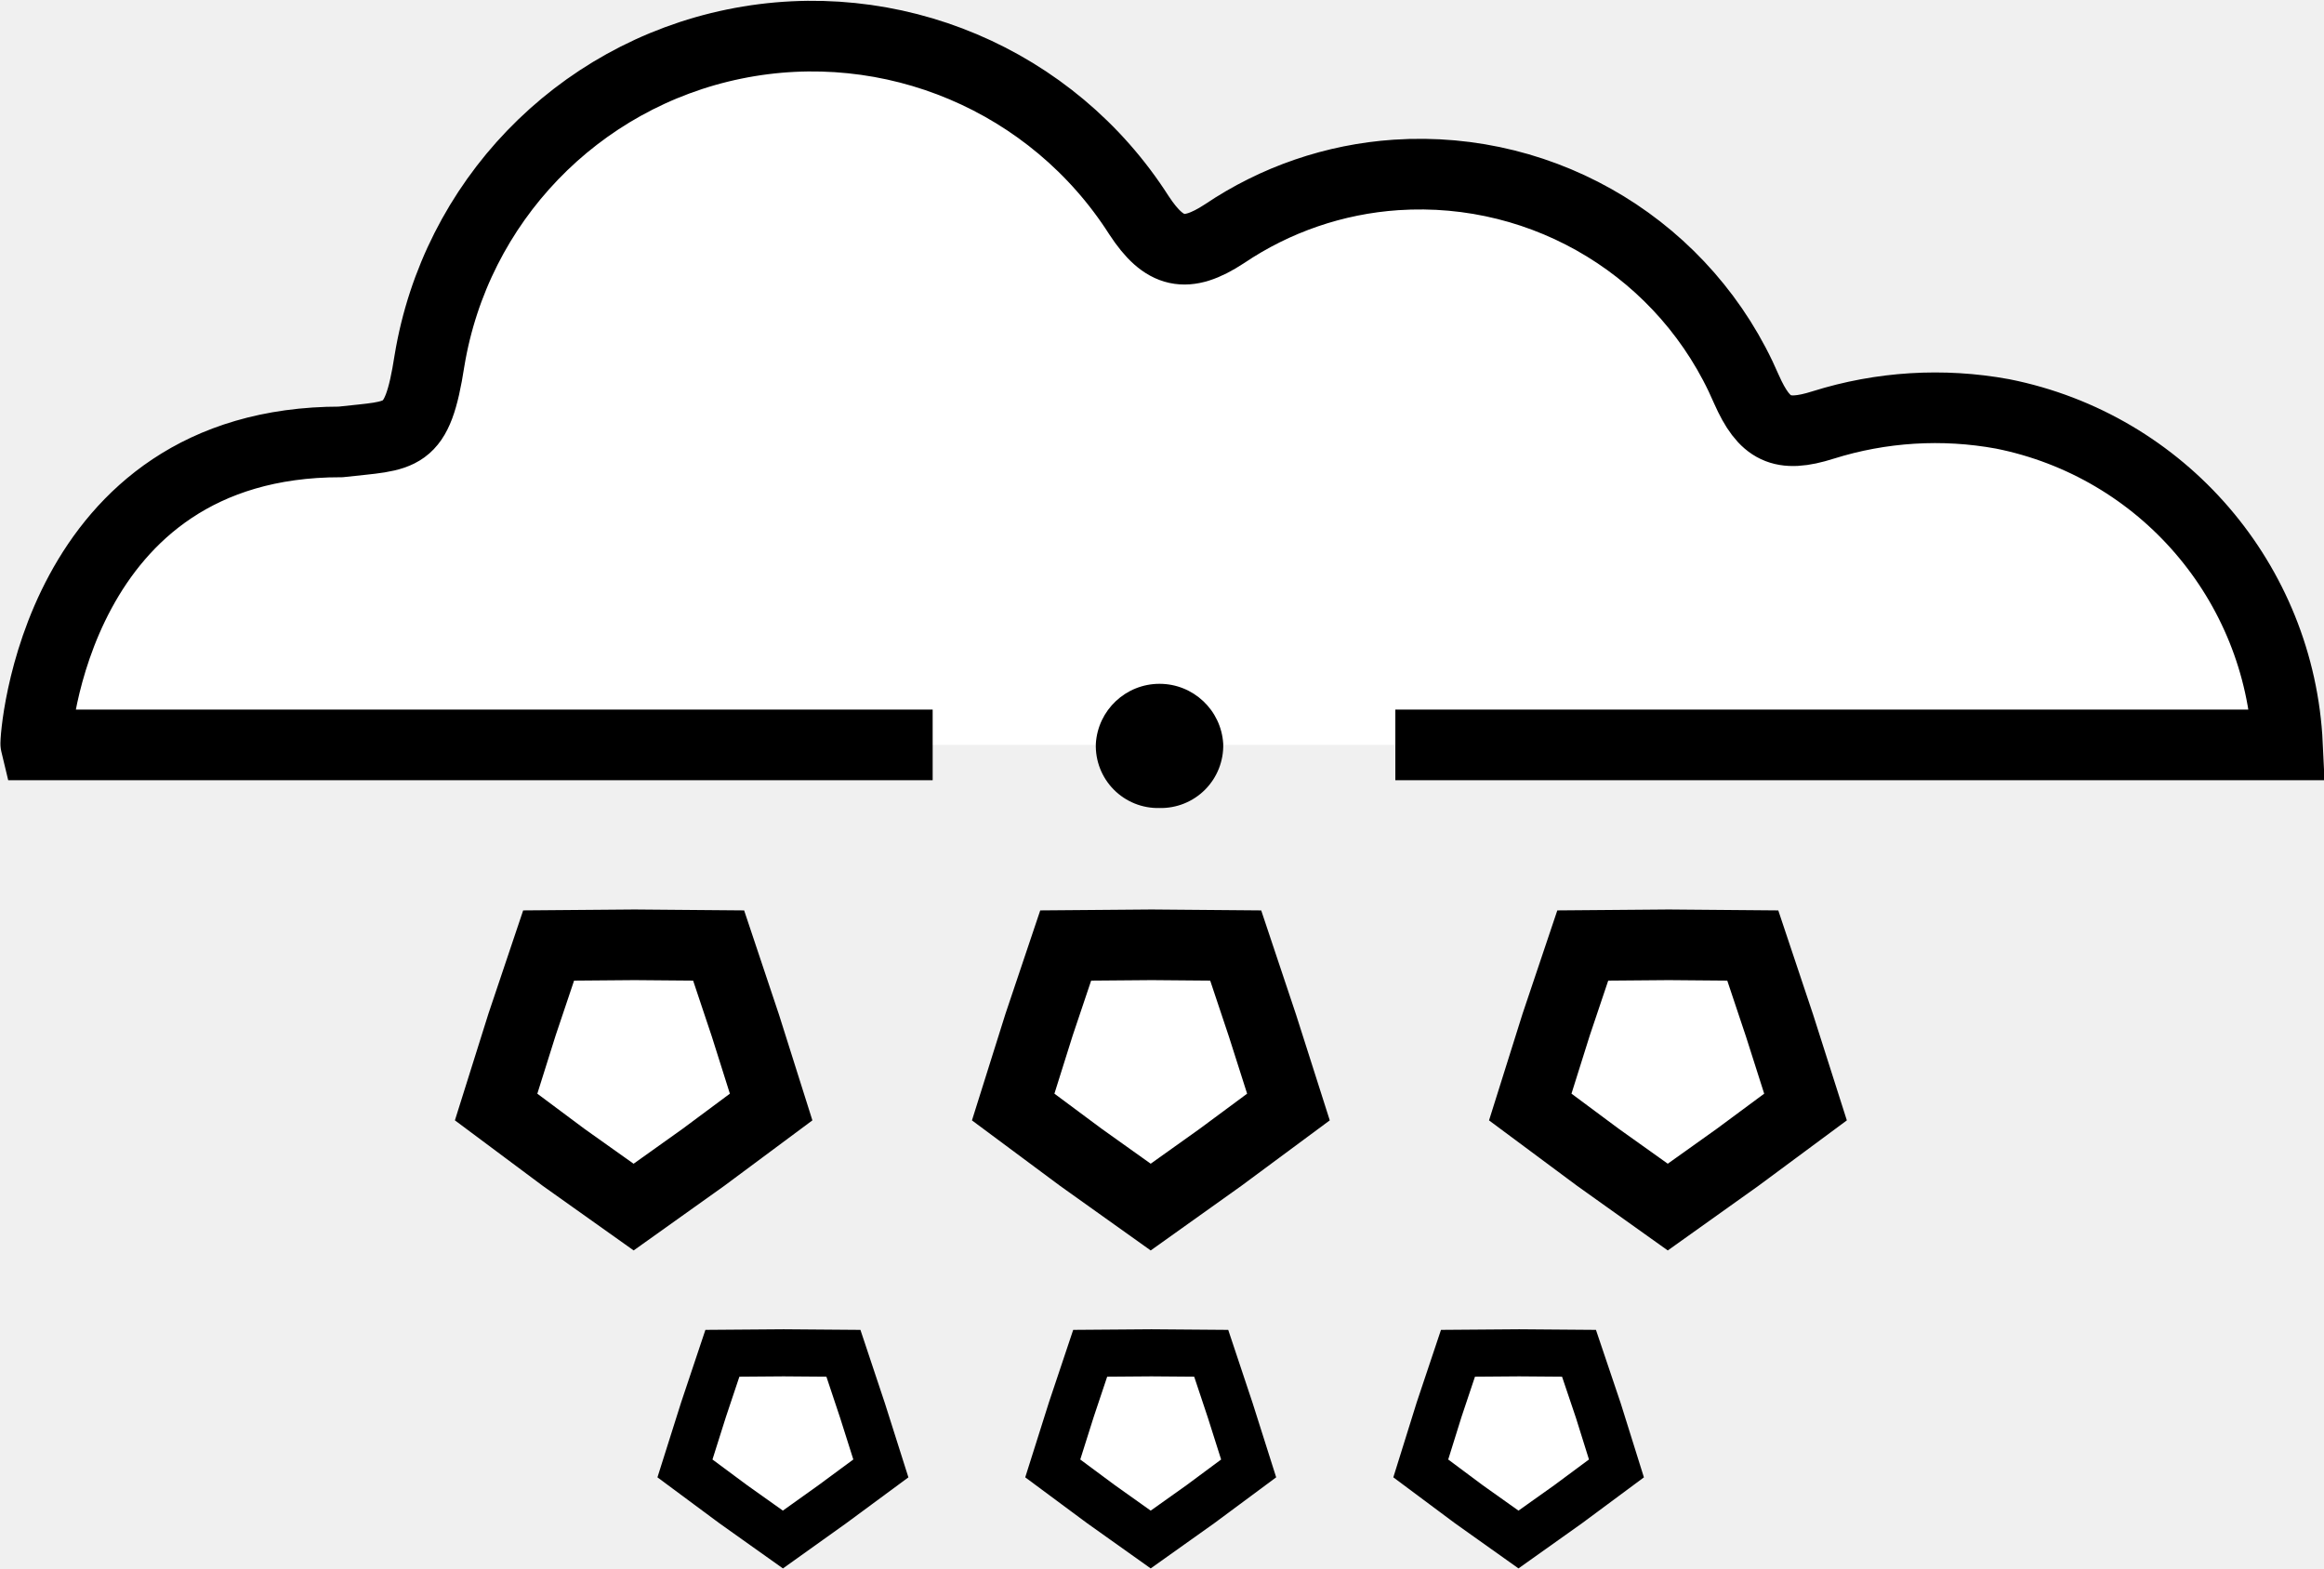
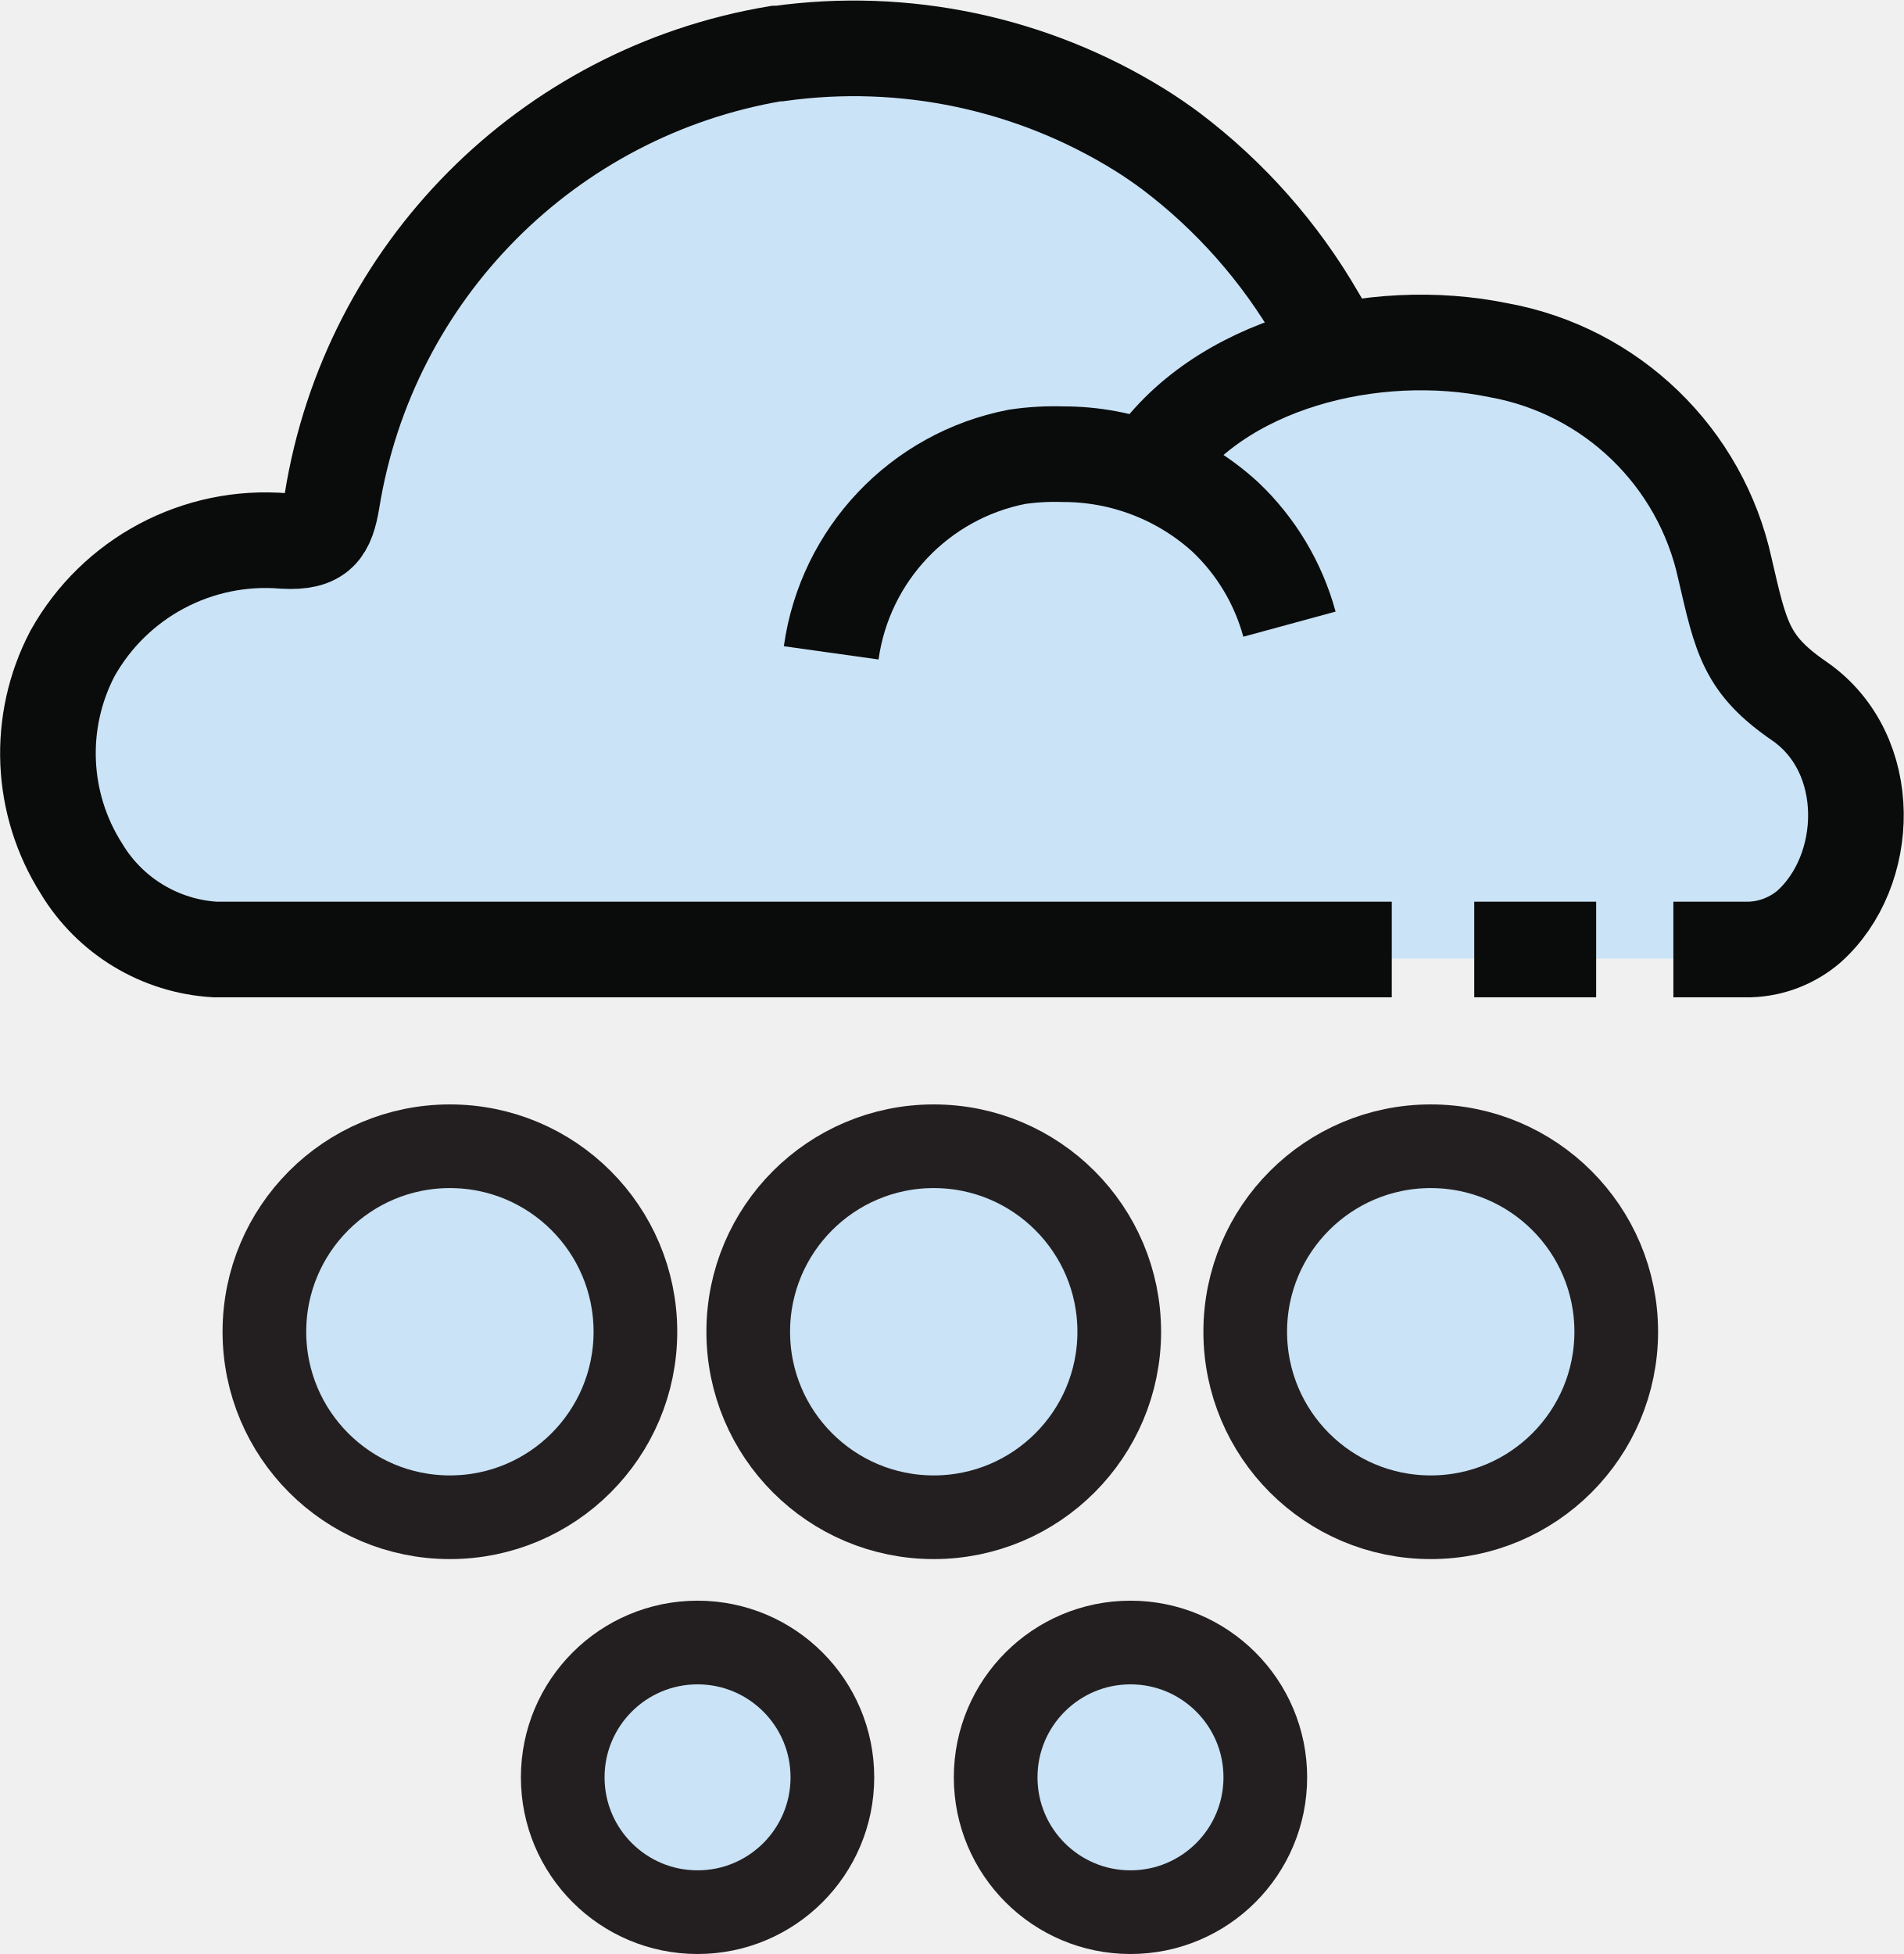
- <svg xmlns="http://www.w3.org/2000/svg" viewBox="0 0 98.7 66.61">
+ <svg xmlns="http://www.w3.org/2000/svg" viewBox="0 0 79.62 81.74">
  <defs>
-     <style>.cls-1,.cls-2{fill:#fff;stroke:#000;stroke-miterlimit:10;}.cls-1{stroke-width:3px;}.cls-2{stroke-width:2px;}</style>
+     <style>.cls-1{fill:#cae3f6;}.cls-2,.cls-3{fill:none;stroke-miterlimit:10;}.cls-2{stroke:#231f20;stroke-width:3.5px;}.cls-3{stroke:#0a0b0b;stroke-width:4px;}</style>
  </defs>
  <g id="Layer_2" data-name="Layer 2">
    <g id="Layer_1-2" data-name="Layer 1">
-       <polygon class="cls-1" points="26.95 40.13 30.52 40.16 31.66 43.57 32.75 47.02 29.87 49.16 26.91 51.27 23.94 49.16 21.07 47.02 22.17 43.52 23.3 40.16 26.95 40.13" />
-       <polygon class="cls-1" points="48.91 40.13 52.48 40.16 53.62 43.57 54.72 47.02 51.83 49.16 48.87 51.27 45.91 49.16 43.03 47.02 44.13 43.52 45.26 40.16 48.91 40.13" />
-       <polygon class="cls-1" points="70.87 40.13 74.44 40.16 75.58 43.57 76.68 47.02 73.79 49.16 70.83 51.27 67.87 49.16 64.99 47.02 66.09 43.52 67.22 40.16 70.87 40.13" />
-       <polygon class="cls-2" points="33.28 57.46 35.82 57.48 36.63 59.91 37.41 62.37 35.35 63.89 33.25 65.39 31.14 63.89 29.09 62.37 29.88 59.87 30.68 57.48 33.28 57.46" />
-       <polygon class="cls-2" points="48.9 57.46 51.44 57.48 52.25 59.91 53.03 62.37 50.98 63.89 48.87 65.39 46.76 63.89 44.71 62.37 45.5 59.87 46.3 57.48 48.9 57.46" />
-       <polygon class="cls-2" points="64.52 57.46 67.06 57.48 67.88 59.91 68.65 62.37 66.6 63.89 64.49 65.39 62.38 63.89 60.34 62.37 61.12 59.87 61.92 57.48 64.52 57.46" />
-       <path class="cls-1" d="M59.26,31.64H97.15a15.06,15.06,0,0,0-12.1-14.06,15.87,15.87,0,0,0-7.62.47c-1.76.56-2.5.2-3.26-1.52a15.1,15.1,0,0,0-14.88-9.1A14.82,14.82,0,0,0,52,9.93c-1.62,1.06-2.55.86-3.63-.79a16.47,16.47,0,0,0-30.13,6.18c-.53,3.41-1.13,3.15-3.77,3.45-12.16,0-13,12.67-12.95,12.87H39.61" />
-       <path d="M49.24,34.32a2.64,2.64,0,0,1-2.7-2.73,2.71,2.71,0,0,1,5.41,0A2.65,2.65,0,0,1,49.24,34.32Z" />
+       <circle class="cls-1" cx="18.82" cy="55.71" r="7.76" />
+       <circle class="cls-1" cx="39.06" cy="55.71" r="7.76" />
+       <circle class="cls-1" cx="59.85" cy="55.71" r="7.76" />
+       <circle class="cls-1" cx="29.18" cy="74.35" r="5.64" />
+       <circle class="cls-1" cx="47.29" cy="74.35" r="5.64" />
+       <path class="cls-1" d="M58.62,40.09H9.71a6.89,6.89,0,0,1-5.55-3.41,9,9,0,0,1,8.42-13.85c1.47.08,1.78-.47,2-1.71A22.63,22.63,0,0,1,33,2.29l.11,0a22.34,22.34,0,0,1,15,3.22c.44.28.88.58,1.31.91a23.1,23.1,0,0,1,6.07,7l.71,1.21" />
+       <path class="cls-1" d="M35.31,27.57A9.77,9.77,0,0,1,43,19.3a10.75,10.75,0,0,1,1.91-.14,9.91,9.91,0,0,1,6.75,2.65,9.55,9.55,0,0,1,2.67,4.53" />
+       <path class="cls-1" d="M48.52,19.77c2.83-4.43,9.34-6.06,14.54-5A11.88,11.88,0,0,1,72.47,24c.67,2.91.88,4,3.09,5.58,3.16,2.22,2.94,7.18.38,9.52a3.92,3.92,0,0,1-2.44,1H56.58" />
+       <line class="cls-1" x1="62.05" y1="40.09" x2="67.11" y2="40.09" />
+       <circle class="cls-2" cx="18.82" cy="55.71" r="7.76" />
+       <circle class="cls-2" cx="39.06" cy="55.71" r="7.76" />
+       <circle class="cls-2" cx="59.85" cy="55.71" r="7.76" />
+       <circle class="cls-2" cx="29.18" cy="74.35" r="5.64" />
+       <circle class="cls-2" cx="47.29" cy="74.35" r="5.64" />
+       <path class="cls-3" d="M58.22,39.72H9a7,7,0,0,1-5.59-3.38,9,9,0,0,1-.38-9,9.25,9.25,0,0,1,8.86-4.71c1.48.08,1.79-.46,2-1.69A22.6,22.6,0,0,1,32.47,2.24h.12A22.69,22.69,0,0,1,47.66,5.42q.66.41,1.32.9a23.26,23.26,0,0,1,6.11,6.91l.71,1.2" />
+       <path class="cls-3" d="M34.77,27.31a9.73,9.73,0,0,1,7.77-8.2A10.79,10.79,0,0,1,44.46,19a10.05,10.05,0,0,1,6.79,2.62,9.68,9.68,0,0,1,2.69,4.49" />
+       <path class="cls-3" d="M48.06,19.57c2.85-4.38,9.4-6,14.63-4.92a11.85,11.85,0,0,1,9.47,9.15c.67,2.89.88,4,3.11,5.53,3.18,2.2,3,7.12.39,9.44a4,4,0,0,1-2.47.95H70" />
+       <line class="cls-3" x1="61.67" y1="39.72" x2="66.77" y2="39.72" />
    </g>
  </g>
</svg>
